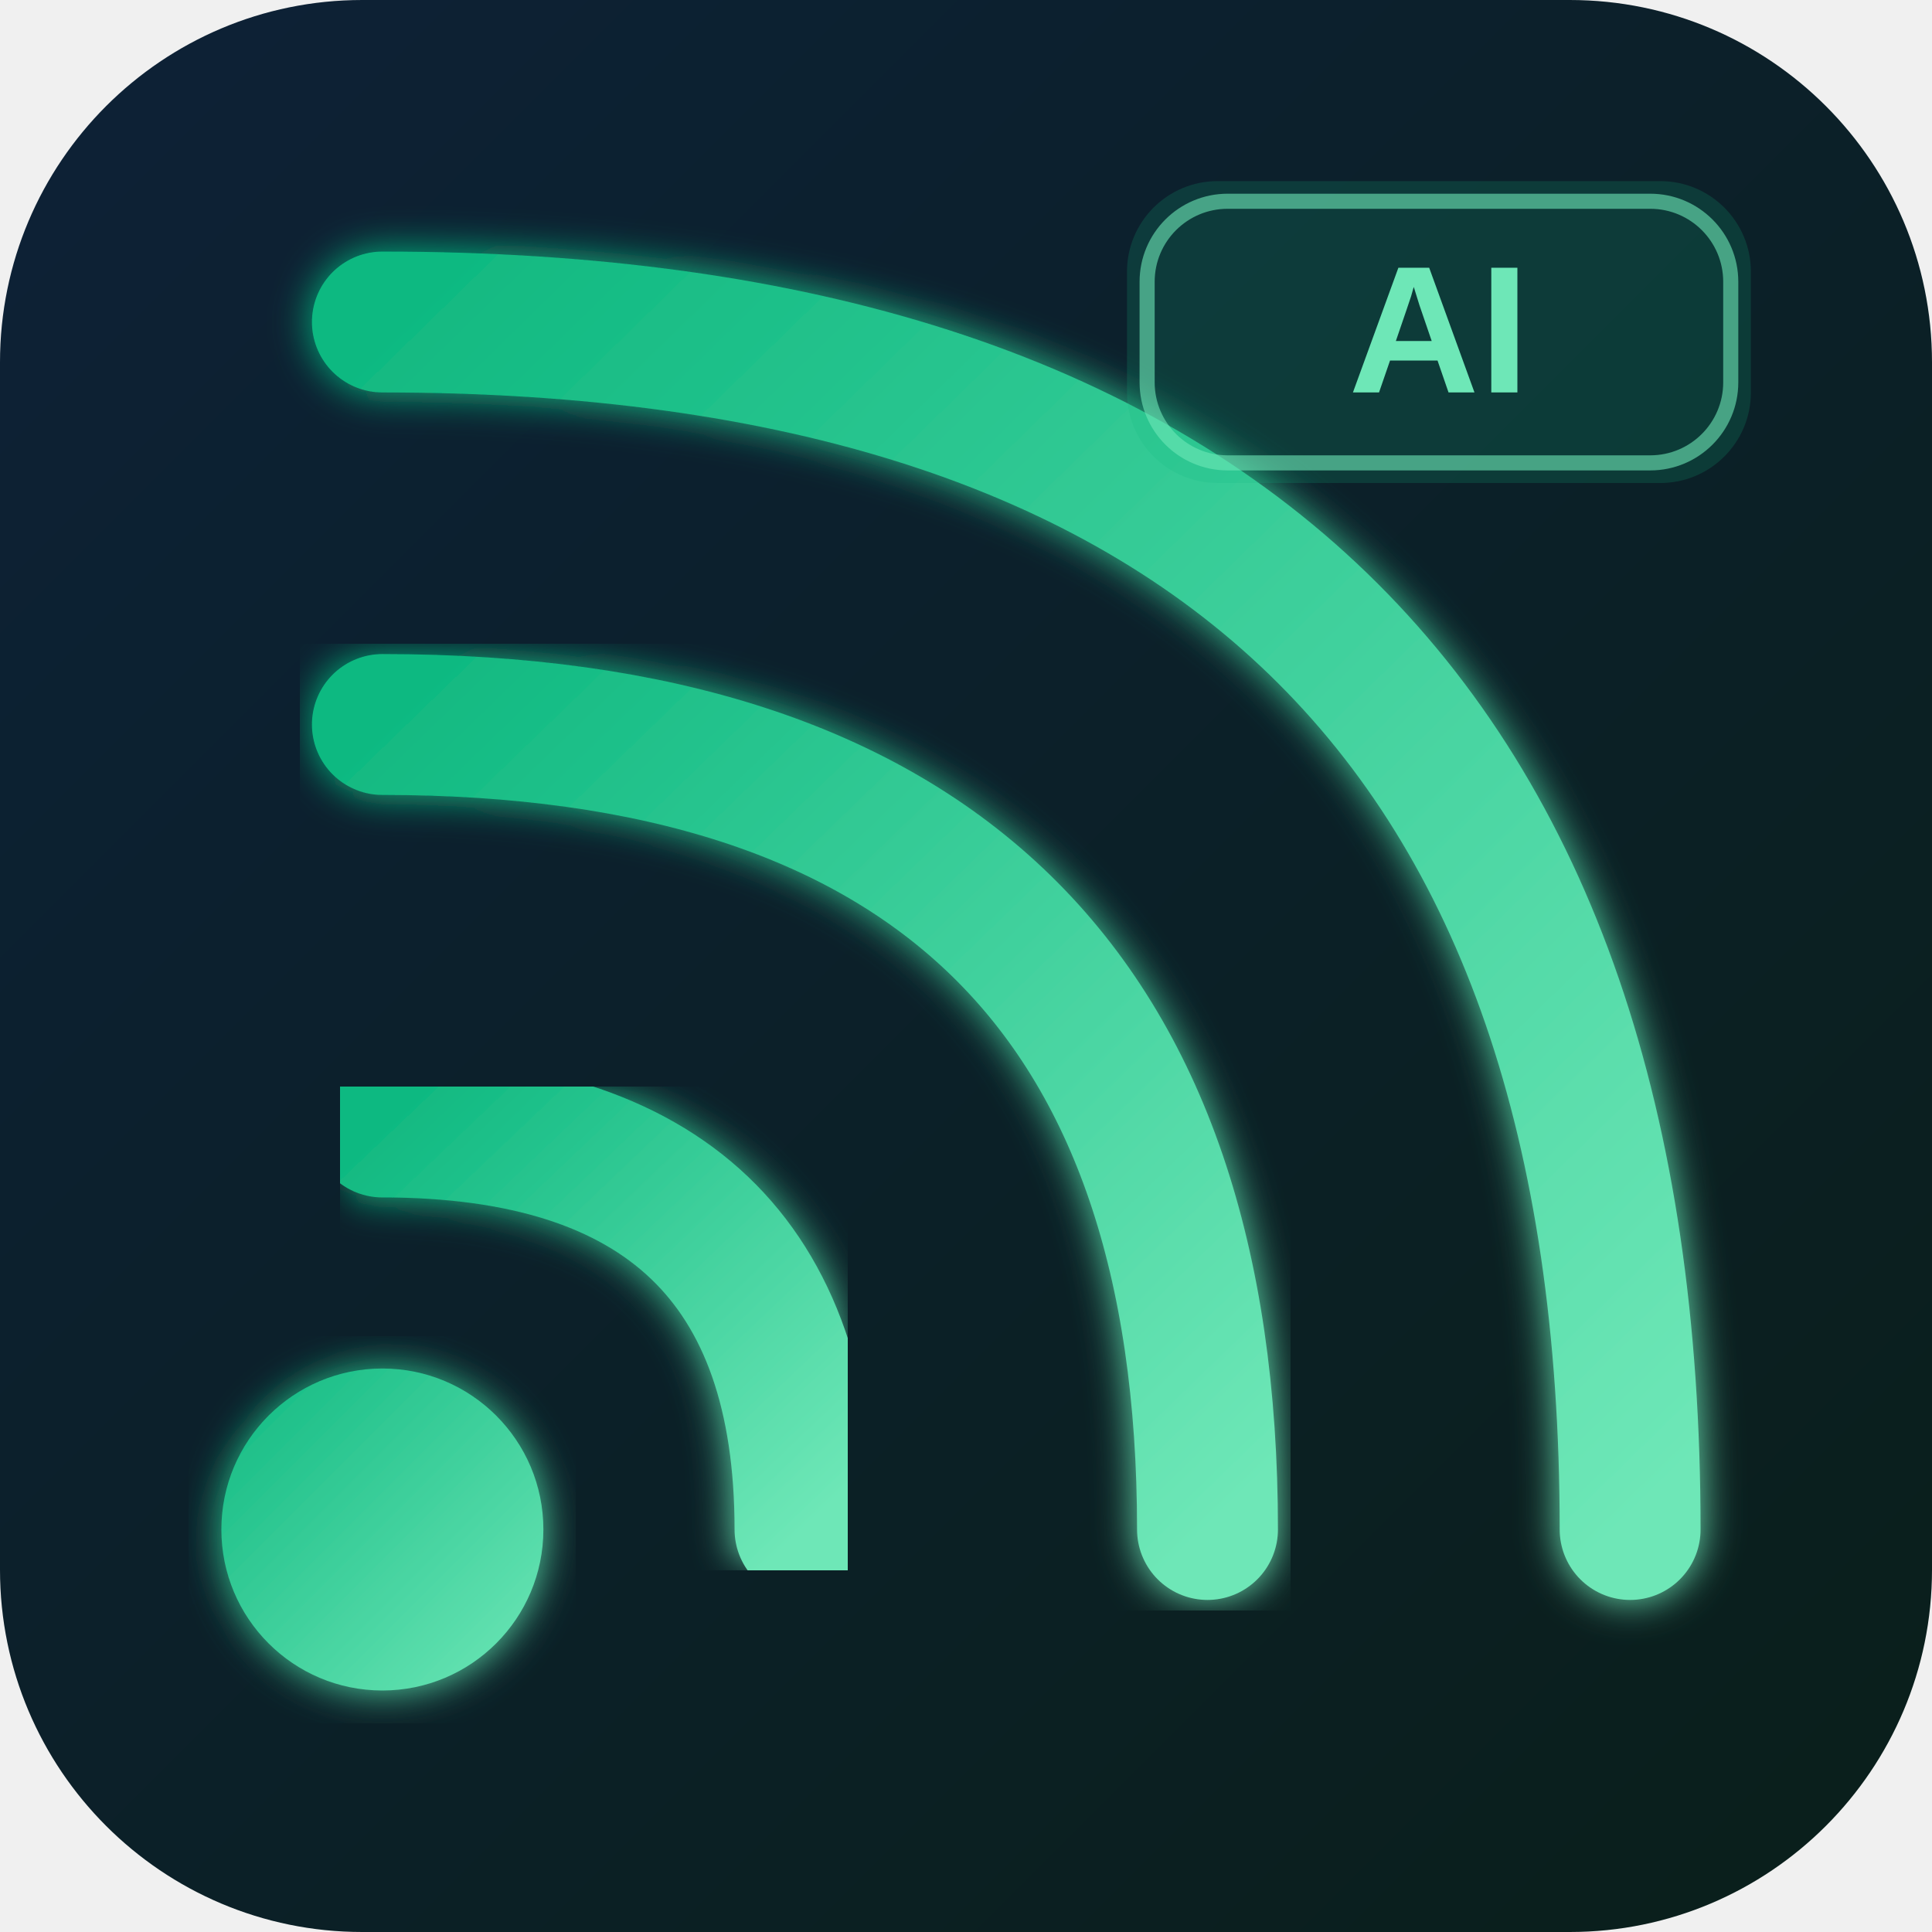
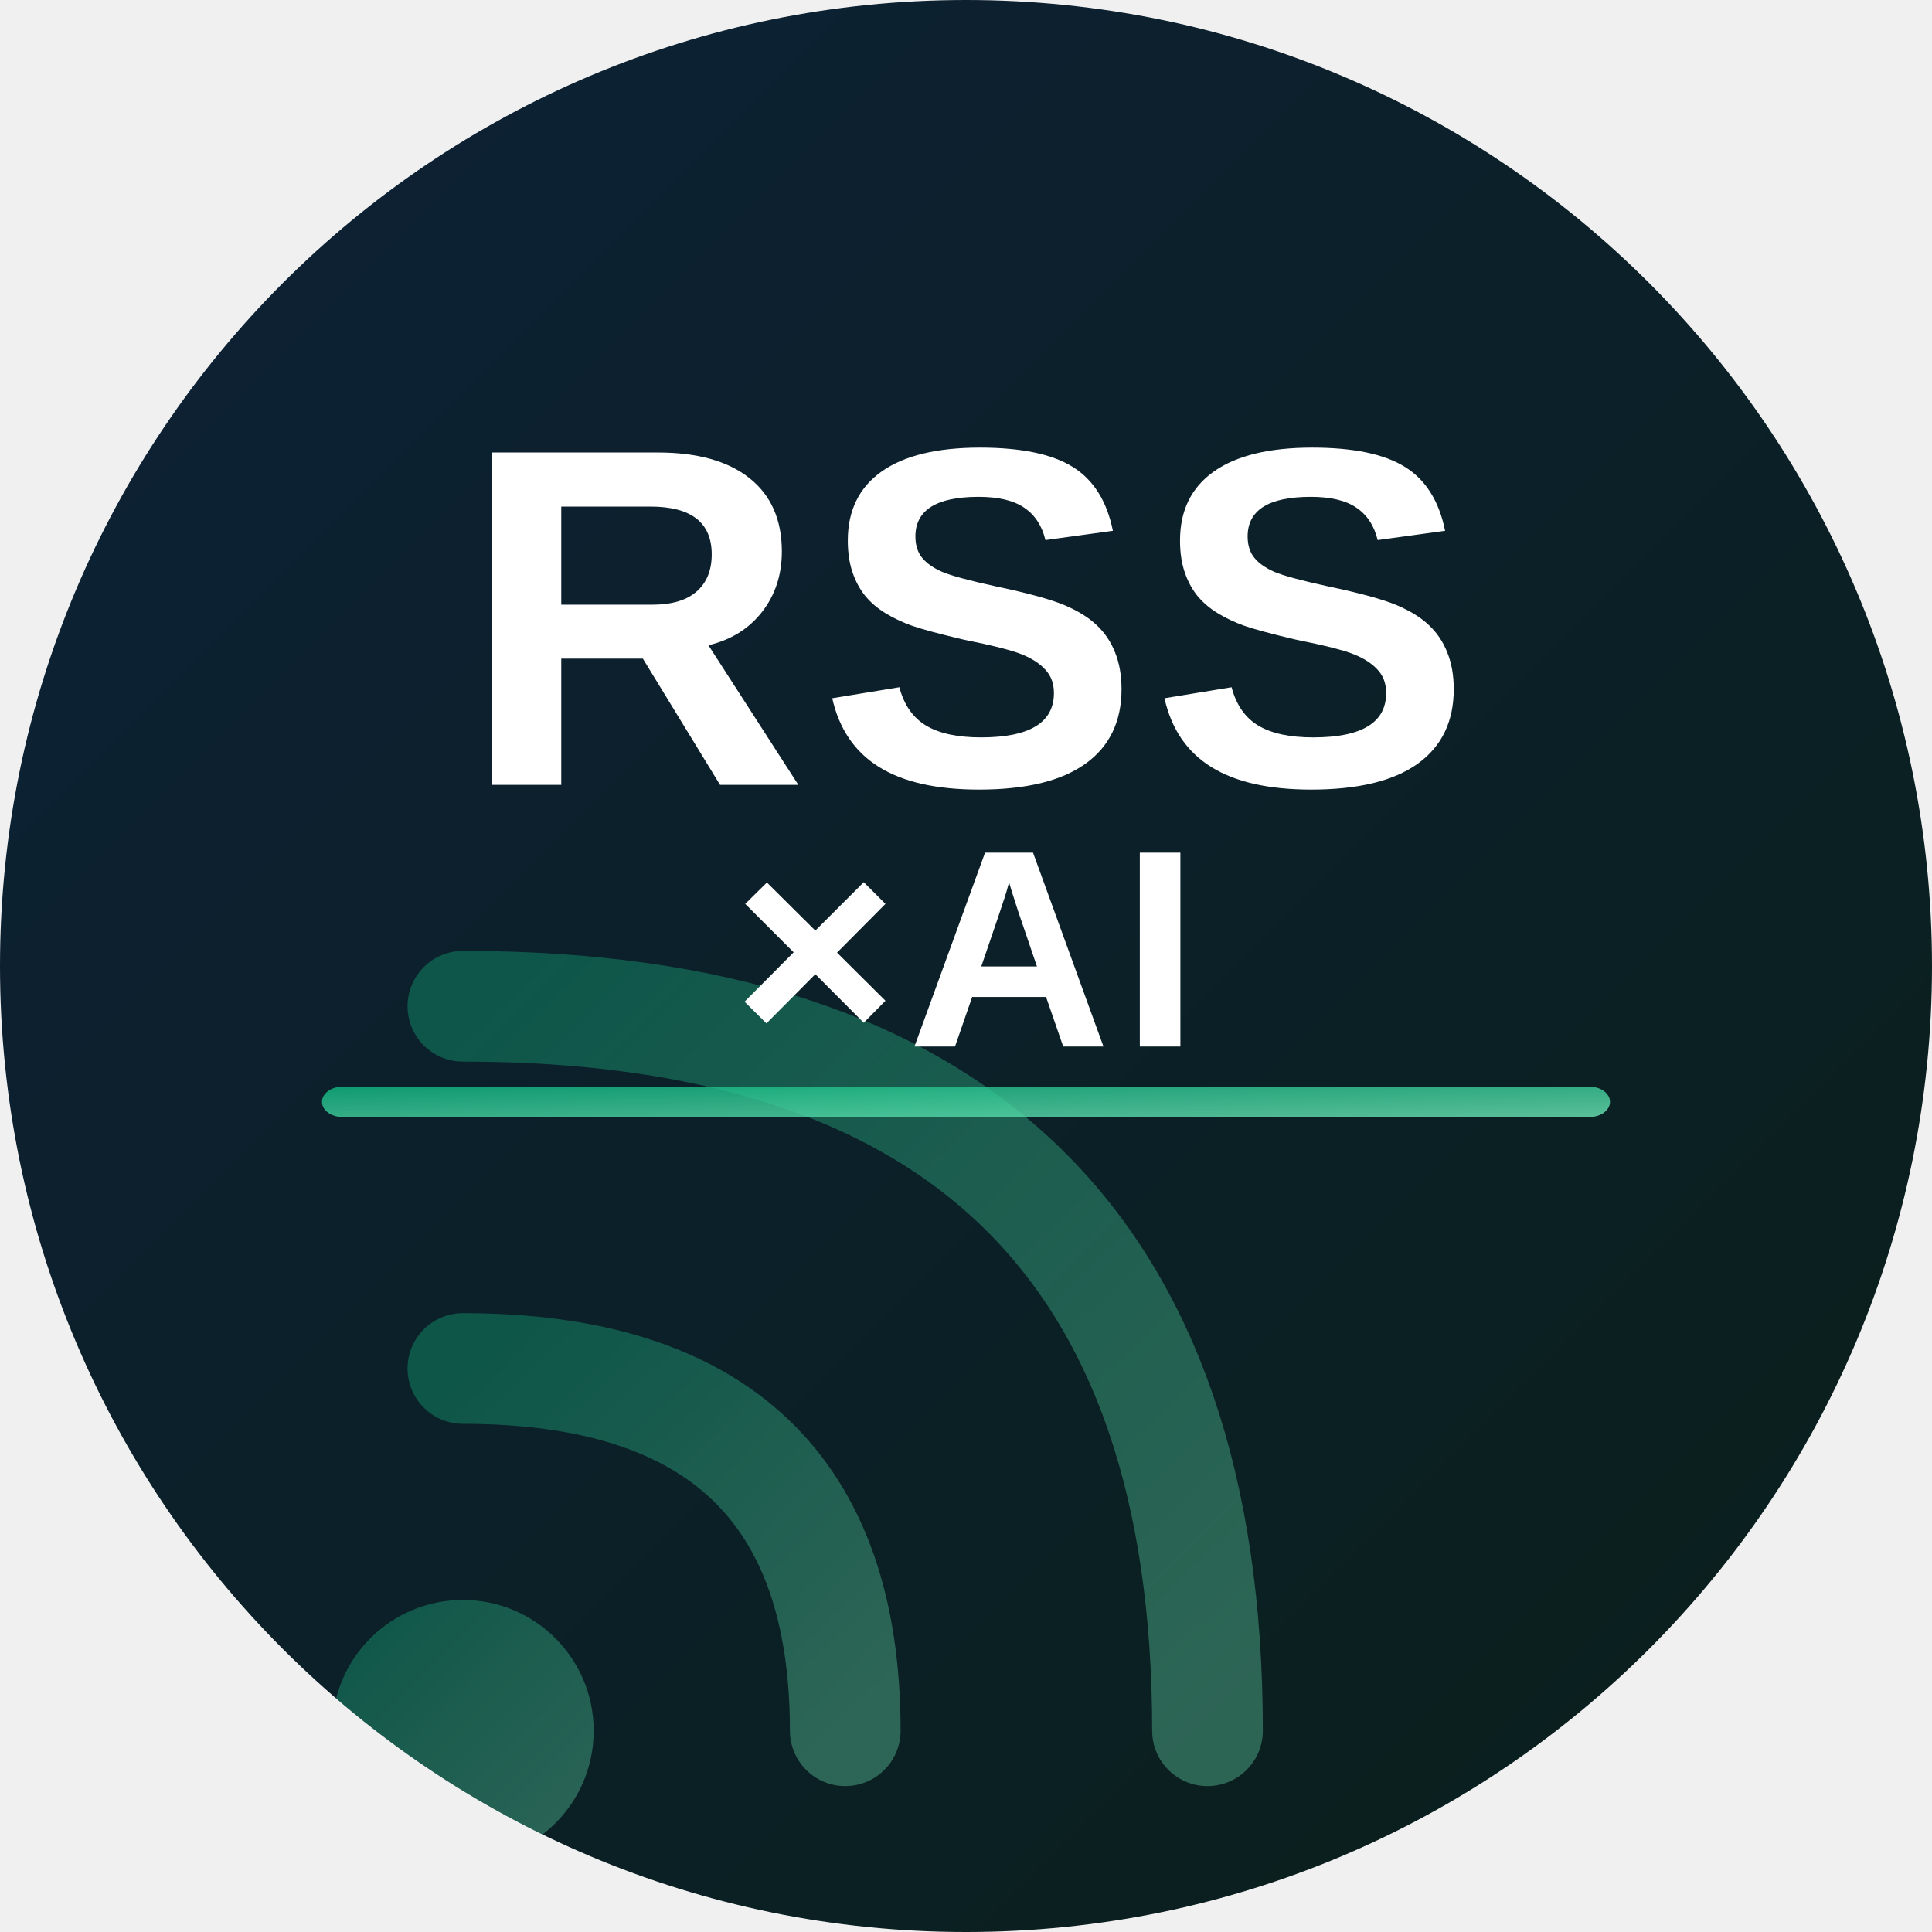
<svg xmlns="http://www.w3.org/2000/svg" viewBox="0 0 192 192" width="192" height="192">
  <defs>
-     <linearGradient id="bg" x1="0%" y1="0%" x2="100%" y2="100%">
+     <linearGradient id="bg192" x1="0%" y1="0%" x2="100%" y2="100%">
      <stop offset="0%" style="stop-color:#0d2137" />
      <stop offset="100%" style="stop-color:#0a1f1a" />
    </linearGradient>
-     <linearGradient id="wave" x1="0%" y1="0%" x2="100%" y2="100%">
+     <linearGradient id="wave192" x1="0%" y1="0%" x2="100%" y2="100%">
      <stop offset="0%" style="stop-color:#10b981" />
      <stop offset="100%" style="stop-color:#6ee7b7" />
    </linearGradient>
-     <filter id="glow">
-       <feGaussianBlur stdDeviation="2" result="blur" />
-       <feMerge>
-         <feMergeNode in="blur" />
-         <feMergeNode in="SourceGraphic" />
-       </feMerge>
-     </filter>
+     <clipPath id="circle192">
+       <circle cx="96" cy="96" r="96" />
+     </clipPath>
  </defs>
-   <rect width="192" height="192" rx="36" fill="url(#bg)" />
-   <circle cx="38" cy="152" r="16" fill="url(#wave)" filter="url(#glow)" />
-   <path d="M38 112 Q80 112 80 152" stroke="url(#wave)" stroke-width="14" fill="none" stroke-linecap="round" filter="url(#glow)" />
-   <path d="M38 72 Q120 72 120 152" stroke="url(#wave)" stroke-width="14" fill="none" stroke-linecap="round" filter="url(#glow)" />
-   <path d="M38 32 Q162 32 162 152" stroke="url(#wave)" stroke-width="14" fill="none" stroke-linecap="round" filter="url(#glow)" />
-   <rect x="112" y="18" width="62" height="30" rx="9" fill="#10b981" opacity="0.18" />
-   <rect x="114" y="20" width="58" height="26" rx="8" fill="none" stroke="#6ee7b7" stroke-width="1.5" opacity="0.6" />
-   <text x="143" y="39" font-family="Arial,sans-serif" font-weight="bold" font-size="18" fill="#6ee7b7" text-anchor="middle">AI</text>
+   <circle cx="96" cy="96" r="96" fill="url(#bg192)" />
+   <g clip-path="url(#circle192)" opacity="0.35">
+     <circle cx="46" cy="172" r="13" fill="url(#wave192)" />
+     <path d="M46 136 Q84 136 84 172" stroke="url(#wave192)" stroke-width="11" fill="none" stroke-linecap="round" />
+     <path d="M46 100 Q120 100 120 172" stroke="url(#wave192)" stroke-width="11" fill="none" stroke-linecap="round" />
+   </g>
+   <rect x="32" y="108" width="128" height="3" rx="2" fill="url(#wave192)" opacity="0.8" />
+   <text x="96" y="78" font-family="'Arial Black', Arial, sans-serif" font-weight="900" font-size="48" fill="#ffffff" text-anchor="middle" letter-spacing="1">RSS</text>
+   <text x="96" y="104" font-family="'Arial Black', Arial, sans-serif" font-weight="900" font-size="28" fill="#ffffff" text-anchor="middle" letter-spacing="1">×AI</text>
</svg>
